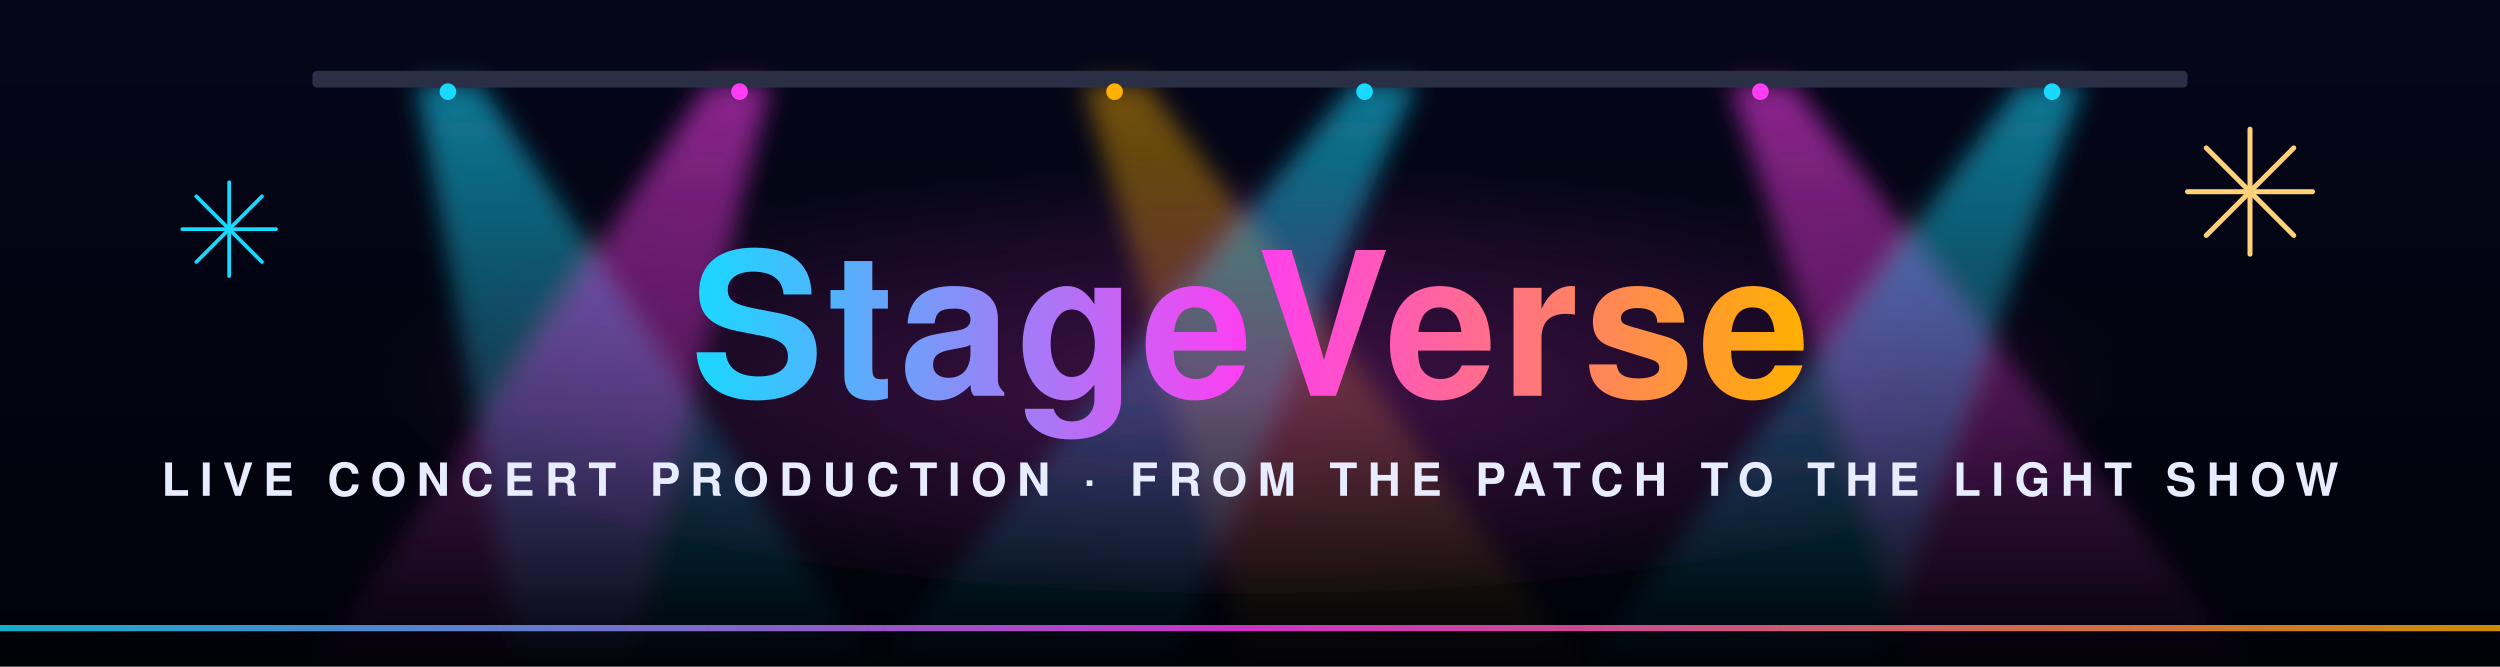
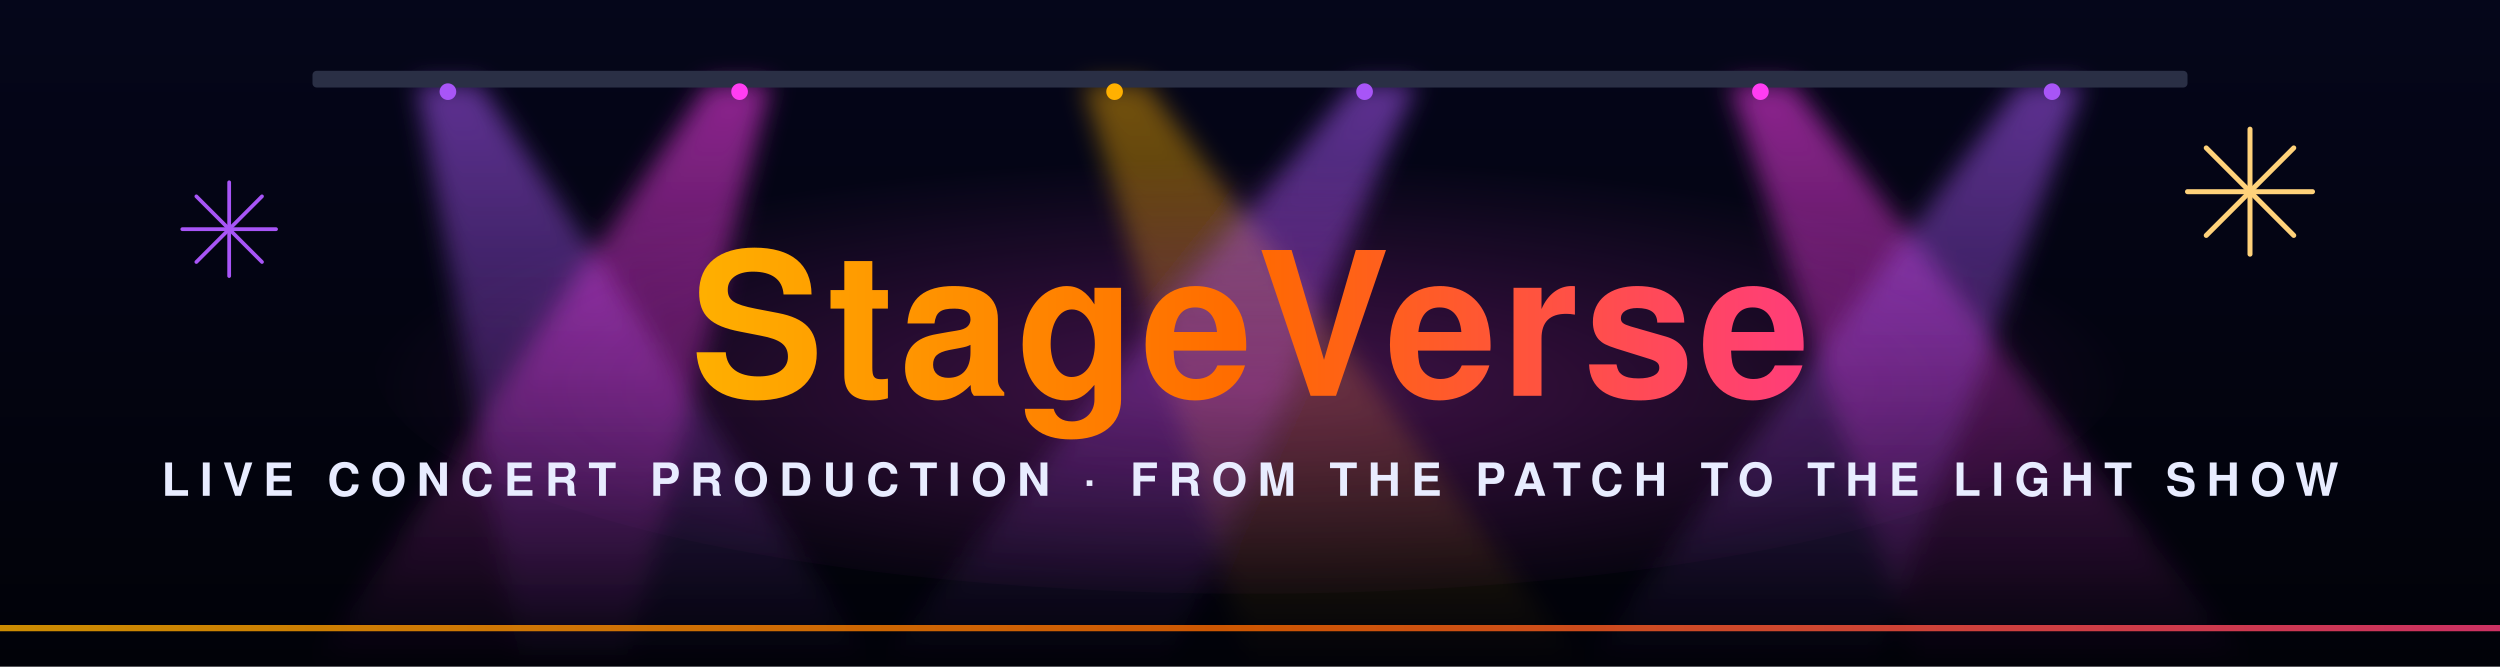
<svg xmlns="http://www.w3.org/2000/svg" viewBox="0 0 1200 320" width="1200" height="320" role="img" aria-label="StageVerse: live concert production, from the patch to the light show">
  <defs>
    <linearGradient id="sky" x1="0" y1="0" x2="0" y2="1">
      <stop offset="0" stop-color="#05061a" />
      <stop offset="1" stop-color="#010208" />
    </linearGradient>
    <linearGradient id="word" x1="0" y1="0" x2="1" y2="0">
-       <stop offset="0" stop-color="#19d9ff" />
-       <stop offset="0.5" stop-color="#ff3df2" />
-       <stop offset="1" stop-color="#ffb000" />
+       <stop offset="0" stop-color="#ffb000" />
+       <stop offset="0.5" stop-color="#ff6a00" />
+       <stop offset="1" stop-color="#ff3d7a" />
    </linearGradient>
    <linearGradient id="beamC" x1="0" y1="0" x2="0" y2="1">
-       <stop offset="0" stop-color="#19d9ff" stop-opacity="0.55" />
-       <stop offset="1" stop-color="#19d9ff" stop-opacity="0" />
+       <stop offset="0" stop-color="#a855f7" stop-opacity="0.55" />
+       <stop offset="1" stop-color="#a855f7" stop-opacity="0" />
    </linearGradient>
    <linearGradient id="beamM" x1="0" y1="0" x2="0" y2="1">
      <stop offset="0" stop-color="#ff3df2" stop-opacity="0.55" />
      <stop offset="1" stop-color="#ff3df2" stop-opacity="0" />
    </linearGradient>
    <linearGradient id="beamO" x1="0" y1="0" x2="0" y2="1">
      <stop offset="0" stop-color="#ffb000" stop-opacity="0.45" />
      <stop offset="1" stop-color="#ffb000" stop-opacity="0" />
    </linearGradient>
    <radialGradient id="glow" cx="0.5" cy="0.55" r="0.5">
      <stop offset="0" stop-color="#ff3df2" stop-opacity="0.25" />
      <stop offset="1" stop-color="#ff3df2" stop-opacity="0" />
    </radialGradient>
    <filter id="soft">
      <feGaussianBlur stdDeviation="6" />
    </filter>
  </defs>
  <rect width="1200" height="320" fill="url(#sky)" />
  <g filter="url(#soft)">
    <polygon points="200,40 230,40 420,320 250,320" fill="url(#beamC)" />
    <polygon points="340,40 370,40 300,320 150,320" fill="url(#beamM)" />
    <polygon points="520,40 550,40 760,320 600,320" fill="url(#beamO)" />
    <polygon points="650,40 680,40 560,320 420,320" fill="url(#beamC)" />
    <polygon points="830,40 860,40 1080,320 920,320" fill="url(#beamM)" />
    <polygon points="970,40 1000,40 900,320 760,320" fill="url(#beamC)" />
  </g>
  <rect x="150" y="34" width="900" height="8" rx="2" fill="#2a2f45" />
-   <g fill="#19d9ff">
+   <g fill="#a855f7">
    <circle cx="215" cy="44" r="4" />
    <circle cx="655" cy="44" r="4" />
    <circle cx="985" cy="44" r="4" />
  </g>
  <g fill="#ff3df2">
    <circle cx="355" cy="44" r="4" />
    <circle cx="845" cy="44" r="4" />
  </g>
  <circle cx="535" cy="44" r="4" fill="#ffb000" />
  <g stroke-linecap="round" stroke-width="2.4">
    <g stroke="#ffd27a" transform="translate(1080 92)">
      <line x1="0" y1="0" x2="0" y2="-30" />
      <line x1="0" y1="0" x2="21" y2="-21" />
      <line x1="0" y1="0" x2="30" y2="0" />
      <line x1="0" y1="0" x2="21" y2="21" />
      <line x1="0" y1="0" x2="0" y2="30" />
      <line x1="0" y1="0" x2="-21" y2="21" />
      <line x1="0" y1="0" x2="-30" y2="0" />
      <line x1="0" y1="0" x2="-21" y2="-21" />
    </g>
-     <g stroke="#19d9ff" transform="translate(110 110) scale(0.75)">
+     <g stroke="#a855f7" transform="translate(110 110) scale(0.75)">
      <line x1="0" y1="0" x2="0" y2="-30" />
      <line x1="0" y1="0" x2="21" y2="-21" />
      <line x1="0" y1="0" x2="30" y2="0" />
      <line x1="0" y1="0" x2="21" y2="21" />
      <line x1="0" y1="0" x2="0" y2="30" />
      <line x1="0" y1="0" x2="-21" y2="21" />
      <line x1="0" y1="0" x2="-30" y2="0" />
      <line x1="0" y1="0" x2="-21" y2="-21" />
    </g>
  </g>
  <ellipse cx="600" cy="175" rx="420" ry="110" fill="url(#glow)" />
  <text x="600" y="190" text-anchor="middle" font-family="Segoe UI, Helvetica, Arial, sans-serif" font-size="96" font-weight="900" letter-spacing="2" fill="url(#word)">StageVerse</text>
  <text x="600" y="238" text-anchor="middle" font-family="Segoe UI, Helvetica, Arial, sans-serif" font-size="22" font-weight="600" letter-spacing="5" fill="#e8ecff">LIVE CONCERT PRODUCTION · FROM THE PATCH TO THE LIGHT SHOW</text>
  <rect x="0" y="300" width="1200" height="3" fill="url(#word)" opacity="0.8" />
</svg>
